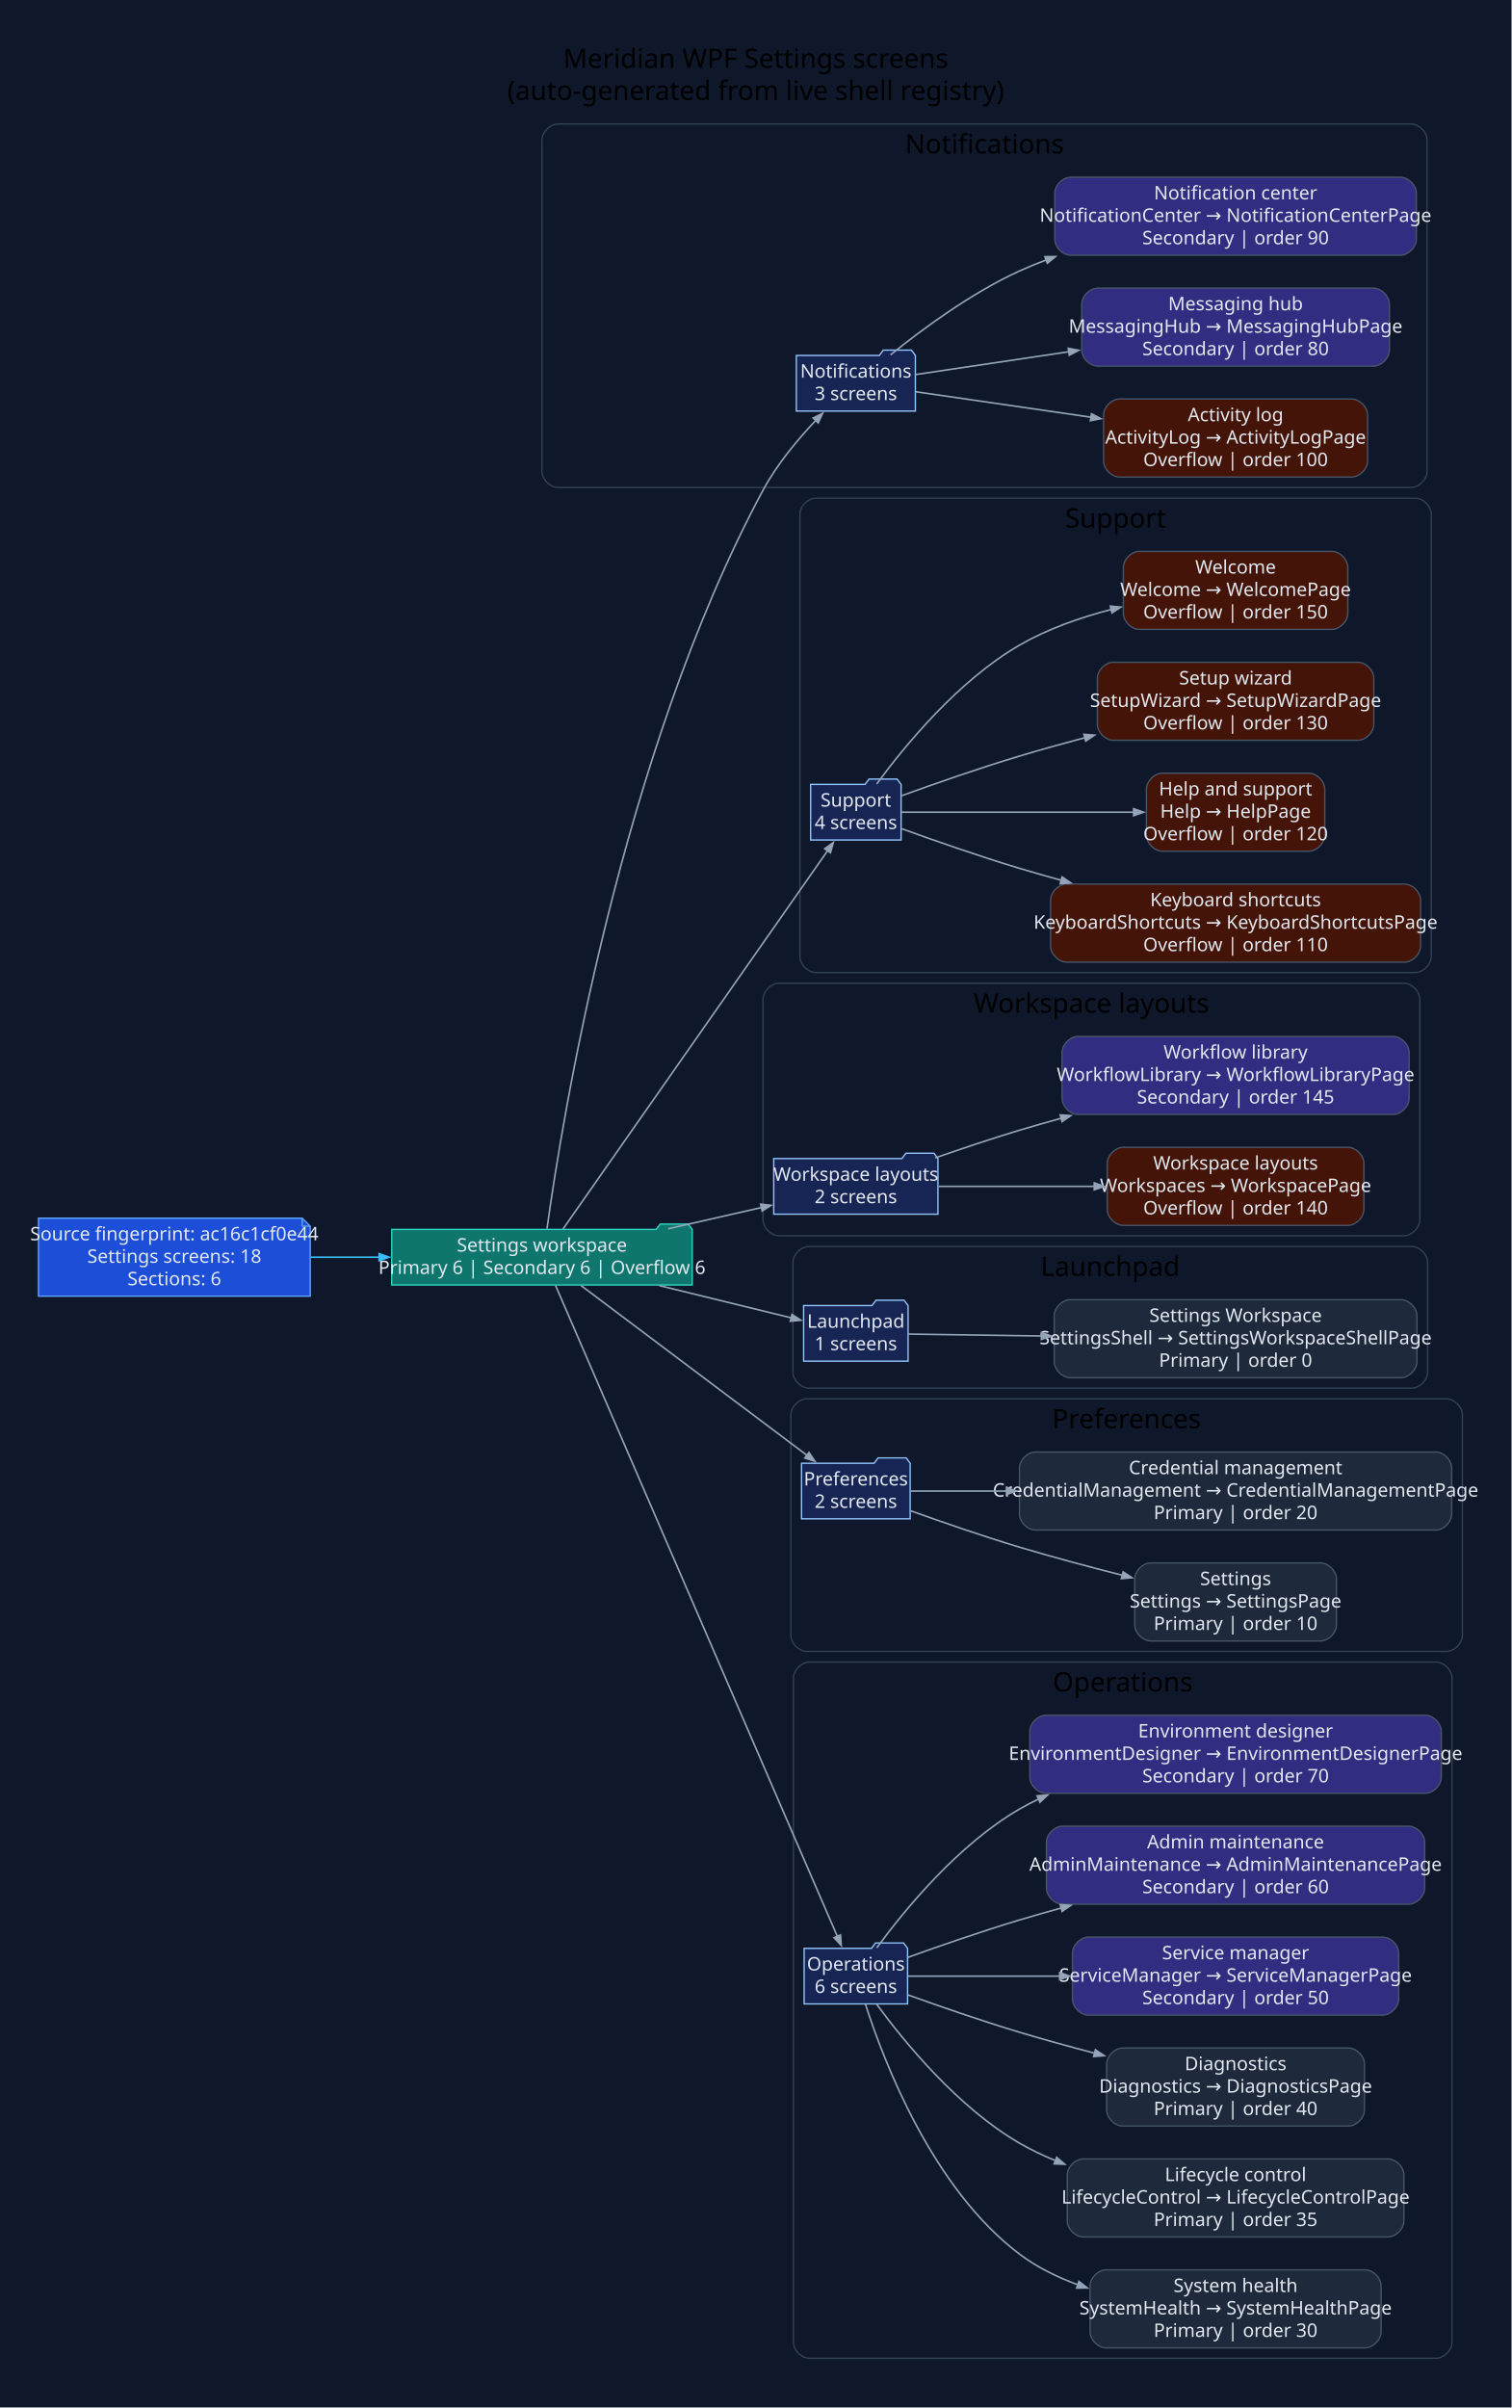
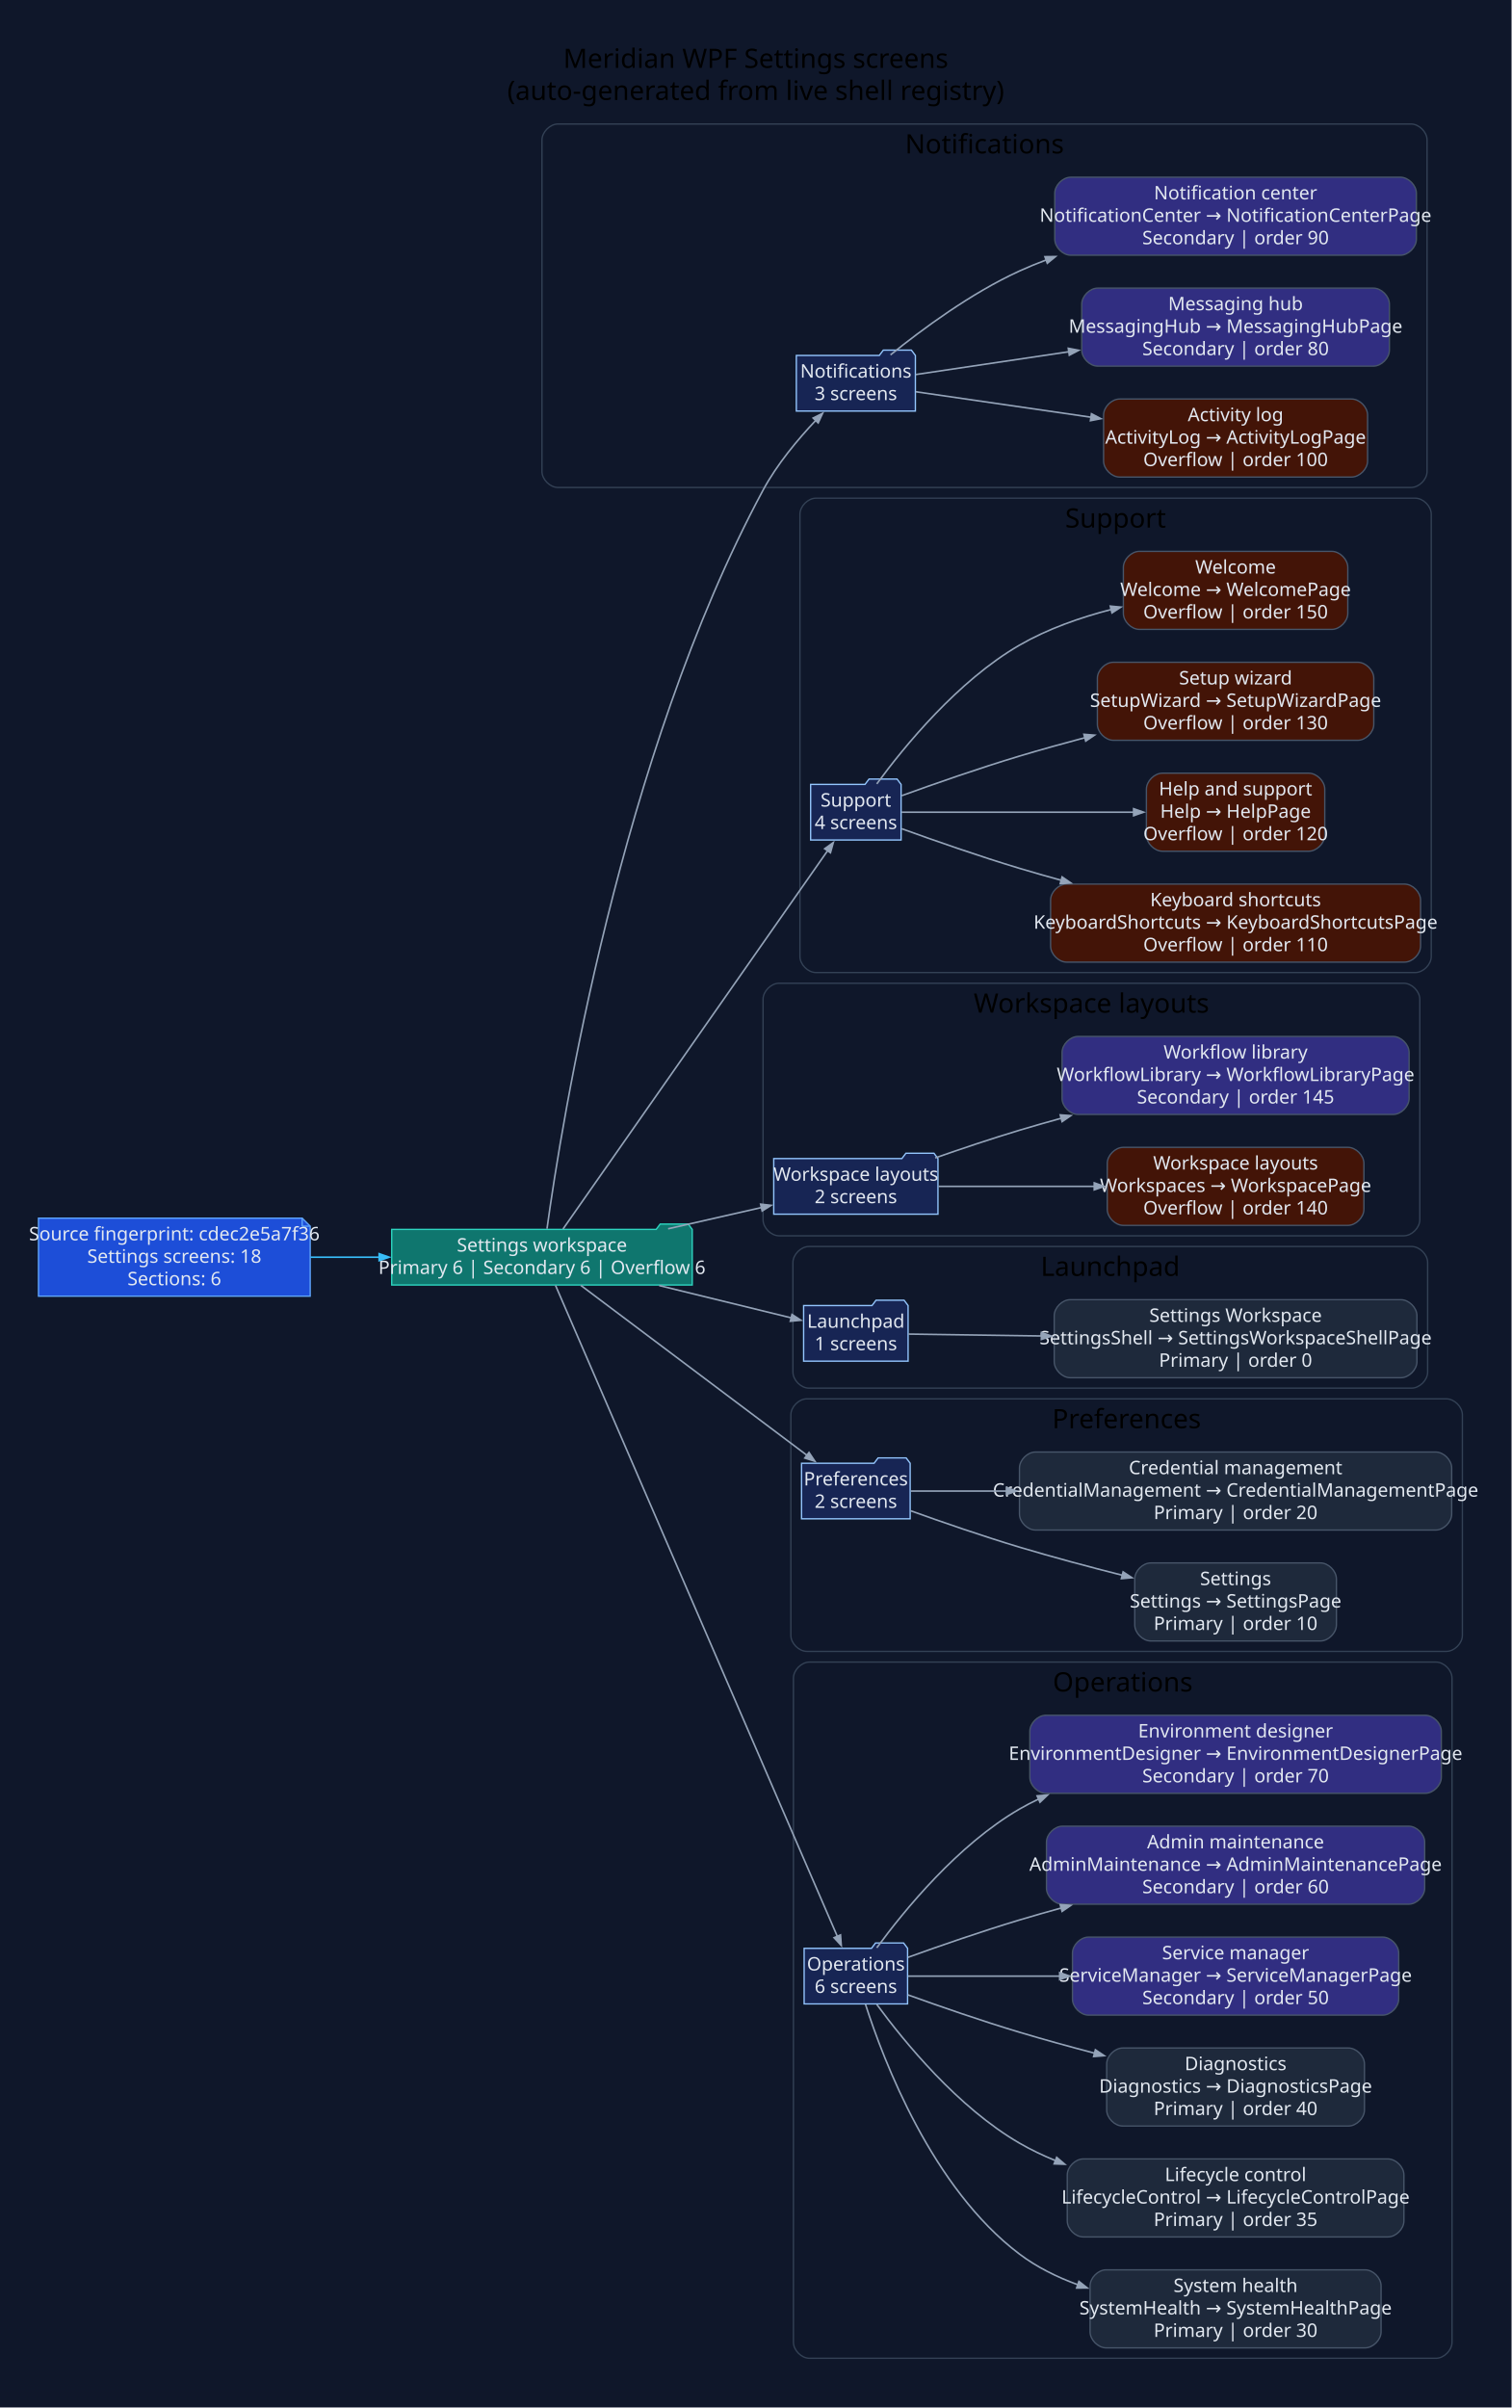
<svg xmlns="http://www.w3.org/2000/svg" width="1131pt" height="1802pt" viewBox="0.00 0.00 1131.00 1802.00">
  <g id="graph0" class="graph" transform="scale(1 1) rotate(0) translate(28.8 1772.8)">
    <polygon fill="#0f172a" stroke="none" points="-28.8,28.8 -28.8,-1772.8 1102.52,-1772.8 1102.52,28.8 -28.8,28.8" />
    <text xml:space="preserve" text-anchor="middle" x="536.86" y="-1722" font-family="Segoe UI" font-size="20.00">Meridian WPF Settings screens</text>
    <text xml:space="preserve" text-anchor="middle" x="536.86" y="-1698" font-family="Segoe UI" font-size="20.00">(auto-generated from live shell registry)</text>
    <g id="clust1" class="cluster">
      <path fill="#0f172a" stroke="#334155" d="M388.84,-1408C388.84,-1408 1027.29,-1408 1027.29,-1408 1033.29,-1408 1039.29,-1414 1039.29,-1420 1039.29,-1420 1039.29,-1668 1039.29,-1668 1039.29,-1674 1033.29,-1680 1027.29,-1680 1027.29,-1680 388.84,-1680 388.84,-1680 382.84,-1680 376.84,-1674 376.84,-1668 376.84,-1668 376.84,-1420 376.84,-1420 376.84,-1414 382.84,-1408 388.84,-1408" />
      <text xml:space="preserve" text-anchor="middle" x="708.07" y="-1658" font-family="Segoe UI" font-size="20.00">Notifications</text>
    </g>
    <g id="clust2" class="cluster">
      <path fill="#0f172a" stroke="#334155" d="M581.92,-1045C581.92,-1045 1030.42,-1045 1030.42,-1045 1036.42,-1045 1042.42,-1051 1042.42,-1057 1042.42,-1057 1042.42,-1388 1042.42,-1388 1042.42,-1394 1036.42,-1400 1030.42,-1400 1030.42,-1400 581.92,-1400 581.92,-1400 575.92,-1400 569.92,-1394 569.92,-1388 569.92,-1388 569.92,-1057 569.92,-1057 569.92,-1051 575.92,-1045 581.92,-1045" />
      <text xml:space="preserve" text-anchor="middle" x="806.17" y="-1378" font-family="Segoe UI" font-size="20.00">Support</text>
    </g>
    <g id="clust3" class="cluster">
      <path fill="#0f172a" stroke="#334155" d="M554.31,-848C554.31,-848 1021.85,-848 1021.85,-848 1027.85,-848 1033.85,-854 1033.85,-860 1033.85,-860 1033.85,-1025 1033.85,-1025 1033.85,-1031 1027.85,-1037 1021.85,-1037 1021.85,-1037 554.31,-1037 554.31,-1037 548.31,-1037 542.31,-1031 542.31,-1025 542.31,-1025 542.31,-860 542.31,-860 542.31,-854 548.31,-848 554.31,-848" />
      <text xml:space="preserve" text-anchor="middle" x="788.08" y="-1015" font-family="Segoe UI" font-size="20.00">Workspace layouts</text>
    </g>
    <g id="clust4" class="cluster">
      <path fill="#0f172a" stroke="#334155" d="M576.67,-734C576.67,-734 1027.71,-734 1027.71,-734 1033.71,-734 1039.71,-740 1039.71,-746 1039.71,-746 1039.71,-828 1039.71,-828 1039.71,-834 1033.71,-840 1027.71,-840 1027.71,-840 576.67,-840 576.67,-840 570.67,-840 564.67,-834 564.67,-828 564.67,-828 564.67,-746 564.67,-746 564.67,-740 570.67,-734 576.67,-734" />
      <text xml:space="preserve" text-anchor="middle" x="802.19" y="-818" font-family="Segoe UI" font-size="20.00">Launchpad</text>
    </g>
    <g id="clust5" class="cluster">
      <path fill="#0f172a" stroke="#334155" d="M575.12,-537C575.12,-537 1053.72,-537 1053.72,-537 1059.72,-537 1065.72,-543 1065.72,-549 1065.72,-549 1065.72,-714 1065.72,-714 1065.72,-720 1059.72,-726 1053.72,-726 1053.72,-726 575.12,-726 575.12,-726 569.12,-726 563.12,-720 563.12,-714 563.12,-714 563.12,-549 563.12,-549 563.12,-543 569.12,-537 575.12,-537" />
      <text xml:space="preserve" text-anchor="middle" x="814.42" y="-704" font-family="Segoe UI" font-size="20.00">Preferences</text>
    </g>
    <g id="clust6" class="cluster">
      <path fill="#0f172a" stroke="#334155" d="M577.05,-8C577.05,-8 1045.96,-8 1045.96,-8 1051.96,-8 1057.96,-14 1057.96,-20 1057.96,-20 1057.96,-517 1057.96,-517 1057.96,-523 1051.96,-529 1045.96,-529 1045.96,-529 577.05,-529 577.05,-529 571.05,-529 565.05,-523 565.05,-517 565.05,-517 565.05,-20 565.05,-20 565.05,-14 571.05,-8 577.05,-8" />
      <text xml:space="preserve" text-anchor="middle" x="811.51" y="-507" font-family="Segoe UI" font-size="20.00">Operations</text>
    </g>
    <g id="node1" class="node">
      <polygon fill="#1d4ed8" stroke="#60a5fa" points="197.37,-861.2 0,-861.2 0,-802.8 203.37,-802.8 203.37,-855.2 197.37,-861.2" />
      <polyline fill="none" stroke="#60a5fa" points="197.37,-861.2 197.37,-855.2" />
      <polyline fill="none" stroke="#60a5fa" points="203.37,-855.2 197.37,-855.2" />
-       <text xml:space="preserve" text-anchor="middle" x="101.68" y="-844.6" font-family="Segoe UI" font-size="14.00" fill="#e2e8f0">Source fingerprint: ac16c1cf0e44</text>
+       <text xml:space="preserve" text-anchor="middle" x="101.68" y="-844.6" font-family="Segoe UI" font-size="14.00" fill="#e2e8f0">Source fingerprint: cdec2e5a7f36</text>
      <text xml:space="preserve" text-anchor="middle" x="101.68" y="-827.8" font-family="Segoe UI" font-size="14.00" fill="#e2e8f0">Settings screens: 18</text>
      <text xml:space="preserve" text-anchor="middle" x="101.68" y="-811" font-family="Segoe UI" font-size="14.00" fill="#e2e8f0">Sections: 6</text>
    </g>
    <g id="node2" class="node">
      <polygon fill="#0f766e" stroke="#2dd4bf" points="489.31,-852.8 486.31,-856.8 465.31,-856.8 462.31,-852.8 264.37,-852.8 264.37,-811.2 489.31,-811.2 489.31,-852.8" />
      <text xml:space="preserve" text-anchor="middle" x="376.84" y="-836.2" font-family="Segoe UI" font-size="14.00" fill="#e2e8f0">Settings workspace</text>
      <text xml:space="preserve" text-anchor="middle" x="376.84" y="-819.4" font-family="Segoe UI" font-size="14.00" fill="#e2e8f0">Primary 6 | Secondary 6 | Overflow 6</text>
    </g>
    <g id="edge1" class="edge">
      <path fill="none" stroke="#38bdf8" stroke-width="1.2" d="M203.62,-832C220.44,-832 238.04,-832 255.3,-832" />
      <polygon fill="#38bdf8" stroke="#38bdf8" stroke-width="1.2" points="254.97,-834.63 262.47,-832 254.97,-829.38 254.97,-834.63" />
    </g>
    <g id="node3" class="node">
      <polygon fill="#172554" stroke="#93c5fd" points="656.32,-1506.8 653.32,-1510.8 632.32,-1510.8 629.32,-1506.8 567.22,-1506.8 567.22,-1465.2 656.32,-1465.2 656.32,-1506.8" />
      <text xml:space="preserve" text-anchor="middle" x="611.77" y="-1490.2" font-family="Segoe UI" font-size="14.00" fill="#e2e8f0">Notifications</text>
      <text xml:space="preserve" text-anchor="middle" x="611.77" y="-1473.4" font-family="Segoe UI" font-size="14.00" fill="#e2e8f0">3 screens</text>
    </g>
    <g id="edge2" class="edge">
      <path fill="none" stroke="#94a3b8" stroke-width="1.2" d="M380.6,-853.3C391.37,-931.31 435.4,-1207.2 542.31,-1406 552.67,-1425.27 568.31,-1444 582.02,-1458.49" />
      <polygon fill="#94a3b8" stroke="#94a3b8" stroke-width="1.2" points="579.79,-1459.97 586.9,-1463.53 583.57,-1456.32 579.79,-1459.97" />
    </g>
    <g id="node7" class="node">
      <polygon fill="#172554" stroke="#93c5fd" points="645.62,-1185.8 642.62,-1189.8 621.62,-1189.8 618.62,-1185.8 577.92,-1185.8 577.92,-1144.2 645.62,-1144.2 645.62,-1185.8" />
      <text xml:space="preserve" text-anchor="middle" x="611.77" y="-1169.2" font-family="Segoe UI" font-size="14.00" fill="#e2e8f0">Support</text>
      <text xml:space="preserve" text-anchor="middle" x="611.77" y="-1152.4" font-family="Segoe UI" font-size="14.00" fill="#e2e8f0">4 screens</text>
    </g>
    <g id="edge6" class="edge">
      <path fill="none" stroke="#94a3b8" stroke-width="1.2" d="M392.59,-853.08C432.85,-910.65 544.71,-1070.57 590.67,-1136.26" />
      <polygon fill="#94a3b8" stroke="#94a3b8" stroke-width="1.2" points="588.44,-1137.66 594.89,-1142.31 592.75,-1134.66 588.44,-1137.66" />
    </g>
    <g id="node12" class="node">
      <polygon fill="#172554" stroke="#93c5fd" points="673.22,-905.8 670.22,-909.8 649.22,-909.8 646.22,-905.8 550.31,-905.8 550.31,-864.2 673.22,-864.2 673.22,-905.8" />
      <text xml:space="preserve" text-anchor="middle" x="611.77" y="-889.2" font-family="Segoe UI" font-size="14.00" fill="#e2e8f0">Workspace layouts</text>
      <text xml:space="preserve" text-anchor="middle" x="611.77" y="-872.4" font-family="Segoe UI" font-size="14.00" fill="#e2e8f0">2 screens</text>
    </g>
    <g id="edge11" class="edge">
      <path fill="none" stroke="#94a3b8" stroke-width="1.2" d="M471.24,-853.25C494.6,-858.57 519.25,-864.18 541.22,-869.18" />
      <polygon fill="#94a3b8" stroke="#94a3b8" stroke-width="1.2" points="540.48,-871.7 548.37,-870.8 541.64,-866.58 540.48,-871.7" />
    </g>
    <g id="node15" class="node">
      <polygon fill="#172554" stroke="#93c5fd" points="650.86,-795.8 647.86,-799.8 626.86,-799.8 623.86,-795.8 572.67,-795.8 572.67,-754.2 650.86,-754.2 650.86,-795.8" />
      <text xml:space="preserve" text-anchor="middle" x="611.77" y="-779.2" font-family="Segoe UI" font-size="14.00" fill="#e2e8f0">Launchpad</text>
      <text xml:space="preserve" text-anchor="middle" x="611.77" y="-762.4" font-family="Segoe UI" font-size="14.00" fill="#e2e8f0">1 screens</text>
    </g>
    <g id="edge14" class="edge">
      <path fill="none" stroke="#94a3b8" stroke-width="1.2" d="M464.57,-810.78C498.07,-802.58 535.08,-793.52 563.49,-786.57" />
      <polygon fill="#94a3b8" stroke="#94a3b8" stroke-width="1.2" points="563.96,-789.16 570.63,-784.82 562.72,-784.06 563.96,-789.16" />
    </g>
    <g id="node17" class="node">
      <polygon fill="#172554" stroke="#93c5fd" points="652.41,-677.8 649.41,-681.8 628.41,-681.8 625.41,-677.8 571.12,-677.8 571.12,-636.2 652.41,-636.2 652.41,-677.8" />
      <text xml:space="preserve" text-anchor="middle" x="611.77" y="-661.2" font-family="Segoe UI" font-size="14.00" fill="#e2e8f0">Preferences</text>
      <text xml:space="preserve" text-anchor="middle" x="611.77" y="-644.4" font-family="Segoe UI" font-size="14.00" fill="#e2e8f0">2 screens</text>
    </g>
    <g id="edge16" class="edge">
      <path fill="none" stroke="#94a3b8" stroke-width="1.2" d="M405.94,-810.89C448.35,-779.03 528.68,-718.67 575.14,-683.77" />
      <polygon fill="#94a3b8" stroke="#94a3b8" stroke-width="1.2" points="576.7,-685.88 581.12,-679.27 573.55,-681.68 576.7,-685.88" />
    </g>
    <g id="node20" class="node">
      <polygon fill="#172554" stroke="#93c5fd" points="650.48,-314.8 647.48,-318.8 626.48,-318.8 623.48,-314.8 573.05,-314.8 573.05,-273.2 650.48,-273.2 650.48,-314.8" />
      <text xml:space="preserve" text-anchor="middle" x="611.77" y="-298.2" font-family="Segoe UI" font-size="14.00" fill="#e2e8f0">Operations</text>
      <text xml:space="preserve" text-anchor="middle" x="611.77" y="-281.4" font-family="Segoe UI" font-size="14.00" fill="#e2e8f0">6 screens</text>
    </g>
    <g id="edge19" class="edge">
      <path fill="none" stroke="#94a3b8" stroke-width="1.2" d="M386.97,-810.91C423.06,-727.55 555.85,-420.84 597.91,-323.71" />
      <polygon fill="#94a3b8" stroke="#94a3b8" stroke-width="1.2" points="600.28,-324.83 600.85,-316.9 595.46,-322.74 600.28,-324.83" />
    </g>
    <g id="node4" class="node">
      <path fill="#431407" stroke="#475569" d="M982.76,-1474.2C982.76,-1474.2 809.18,-1474.2 809.18,-1474.2 803.18,-1474.2 797.18,-1468.2 797.18,-1462.2 797.18,-1462.2 797.18,-1427.8 797.18,-1427.8 797.18,-1421.8 803.18,-1415.8 809.18,-1415.8 809.18,-1415.8 982.76,-1415.8 982.76,-1415.8 988.76,-1415.8 994.76,-1421.8 994.76,-1427.8 994.76,-1427.8 994.76,-1462.2 994.76,-1462.2 994.76,-1468.2 988.76,-1474.2 982.76,-1474.2" />
      <text xml:space="preserve" text-anchor="middle" x="895.97" y="-1457.6" font-family="Segoe UI" font-size="14.00" fill="#e2e8f0">Activity log</text>
      <text xml:space="preserve" text-anchor="middle" x="895.97" y="-1440.8" font-family="Segoe UI" font-size="14.00" fill="#e2e8f0">ActivityLog → ActivityLogPage</text>
      <text xml:space="preserve" text-anchor="middle" x="895.97" y="-1424" font-family="Segoe UI" font-size="14.00" fill="#e2e8f0">Overflow | order 100</text>
    </g>
    <g id="edge3" class="edge">
      <path fill="none" stroke="#94a3b8" stroke-width="1.2" d="M656.55,-1479.64C691.6,-1474.55 742.28,-1467.18 787.9,-1460.56" />
      <polygon fill="#94a3b8" stroke="#94a3b8" stroke-width="1.2" points="788.11,-1463.18 795.15,-1459.5 787.35,-1457.98 788.11,-1463.18" />
    </g>
    <g id="node5" class="node">
      <path fill="#312e81" stroke="#475569" d="M999.1,-1557.2C999.1,-1557.2 792.84,-1557.2 792.84,-1557.2 786.84,-1557.2 780.84,-1551.2 780.84,-1545.2 780.84,-1545.2 780.84,-1510.8 780.84,-1510.8 780.84,-1504.8 786.84,-1498.8 792.84,-1498.8 792.84,-1498.8 999.1,-1498.8 999.1,-1498.8 1005.1,-1498.8 1011.1,-1504.8 1011.1,-1510.8 1011.1,-1510.8 1011.1,-1545.2 1011.1,-1545.2 1011.1,-1551.2 1005.1,-1557.2 999.1,-1557.2" />
      <text xml:space="preserve" text-anchor="middle" x="895.97" y="-1540.6" font-family="Segoe UI" font-size="14.00" fill="#e2e8f0">Messaging hub</text>
      <text xml:space="preserve" text-anchor="middle" x="895.97" y="-1523.8" font-family="Segoe UI" font-size="14.00" fill="#e2e8f0">MessagingHub → MessagingHubPage</text>
      <text xml:space="preserve" text-anchor="middle" x="895.97" y="-1507" font-family="Segoe UI" font-size="14.00" fill="#e2e8f0">Secondary | order 80</text>
    </g>
    <g id="edge4" class="edge">
      <path fill="none" stroke="#94a3b8" stroke-width="1.2" d="M656.55,-1492.52C687.42,-1497.11 730.4,-1503.51 771.38,-1509.61" />
      <polygon fill="#94a3b8" stroke="#94a3b8" stroke-width="1.2" points="770.76,-1512.17 778.56,-1510.67 771.53,-1506.97 770.76,-1512.17" />
    </g>
    <g id="node6" class="node">
      <path fill="#312e81" stroke="#475569" d="M1019.29,-1640.2C1019.29,-1640.2 772.65,-1640.2 772.65,-1640.2 766.65,-1640.2 760.65,-1634.2 760.65,-1628.2 760.65,-1628.2 760.65,-1593.8 760.65,-1593.8 760.65,-1587.8 766.65,-1581.8 772.65,-1581.8 772.65,-1581.8 1019.29,-1581.8 1019.29,-1581.8 1025.29,-1581.8 1031.29,-1587.8 1031.29,-1593.8 1031.29,-1593.8 1031.29,-1628.2 1031.29,-1628.2 1031.29,-1634.2 1025.29,-1640.2 1019.29,-1640.2" />
      <text xml:space="preserve" text-anchor="middle" x="895.97" y="-1623.6" font-family="Segoe UI" font-size="14.00" fill="#e2e8f0">Notification center</text>
      <text xml:space="preserve" text-anchor="middle" x="895.97" y="-1606.8" font-family="Segoe UI" font-size="14.00" fill="#e2e8f0">NotificationCenter → NotificationCenterPage</text>
      <text xml:space="preserve" text-anchor="middle" x="895.97" y="-1590" font-family="Segoe UI" font-size="14.00" fill="#e2e8f0">Secondary | order 90</text>
    </g>
    <g id="edge5" class="edge">
      <path fill="none" stroke="#94a3b8" stroke-width="1.2" d="M637.68,-1507.22C661.16,-1526.21 698.06,-1553.53 734.22,-1570 740.67,-1572.94 747.37,-1575.69 754.2,-1578.26" />
      <polygon fill="#94a3b8" stroke="#94a3b8" stroke-width="1.2" points="753.27,-1580.72 761.22,-1580.81 755.06,-1575.78 753.27,-1580.72" />
    </g>
    <g id="node8" class="node">
      <path fill="#431407" stroke="#475569" d="M1022.42,-1111.2C1022.42,-1111.2 769.52,-1111.2 769.52,-1111.2 763.52,-1111.2 757.52,-1105.2 757.52,-1099.2 757.52,-1099.2 757.52,-1064.8 757.52,-1064.8 757.52,-1058.8 763.52,-1052.8 769.52,-1052.8 769.52,-1052.8 1022.42,-1052.8 1022.42,-1052.8 1028.42,-1052.8 1034.42,-1058.8 1034.42,-1064.8 1034.42,-1064.8 1034.42,-1099.2 1034.42,-1099.2 1034.42,-1105.2 1028.42,-1111.2 1022.42,-1111.2" />
      <text xml:space="preserve" text-anchor="middle" x="895.97" y="-1094.6" font-family="Segoe UI" font-size="14.00" fill="#e2e8f0">Keyboard shortcuts</text>
      <text xml:space="preserve" text-anchor="middle" x="895.97" y="-1077.8" font-family="Segoe UI" font-size="14.00" fill="#e2e8f0">KeyboardShortcuts → KeyboardShortcutsPage</text>
      <text xml:space="preserve" text-anchor="middle" x="895.97" y="-1061" font-family="Segoe UI" font-size="14.00" fill="#e2e8f0">Overflow | order 110</text>
    </g>
    <g id="edge7" class="edge">
      <path fill="none" stroke="#94a3b8" stroke-width="1.2" d="M646.03,-1152.66C670.3,-1143.86 704.09,-1132.04 734.22,-1123 744.35,-1119.96 754.88,-1116.95 765.49,-1114.03" />
      <polygon fill="#94a3b8" stroke="#94a3b8" stroke-width="1.2" points="766.12,-1116.58 772.66,-1112.07 764.73,-1111.51 766.12,-1116.58" />
    </g>
    <g id="node9" class="node">
      <path fill="#431407" stroke="#475569" d="M950.72,-1194.2C950.72,-1194.2 841.23,-1194.2 841.23,-1194.2 835.23,-1194.2 829.23,-1188.2 829.23,-1182.2 829.23,-1182.2 829.23,-1147.8 829.23,-1147.8 829.23,-1141.8 835.23,-1135.8 841.23,-1135.8 841.23,-1135.8 950.72,-1135.8 950.72,-1135.8 956.72,-1135.8 962.72,-1141.8 962.72,-1147.8 962.72,-1147.8 962.72,-1182.2 962.72,-1182.2 962.72,-1188.2 956.72,-1194.2 950.72,-1194.2" />
      <text xml:space="preserve" text-anchor="middle" x="895.97" y="-1177.6" font-family="Segoe UI" font-size="14.00" fill="#e2e8f0">Help and support</text>
      <text xml:space="preserve" text-anchor="middle" x="895.97" y="-1160.8" font-family="Segoe UI" font-size="14.00" fill="#e2e8f0">Help → HelpPage</text>
      <text xml:space="preserve" text-anchor="middle" x="895.97" y="-1144" font-family="Segoe UI" font-size="14.00" fill="#e2e8f0">Overflow | order 120</text>
    </g>
    <g id="edge8" class="edge">
      <path fill="none" stroke="#94a3b8" stroke-width="1.2" d="M645.97,-1165C688.41,-1165 763.15,-1165 819.71,-1165" />
      <polygon fill="#94a3b8" stroke="#94a3b8" stroke-width="1.2" points="819.66,-1167.63 827.16,-1165 819.66,-1162.38 819.66,-1167.63" />
    </g>
    <g id="node10" class="node">
      <path fill="#431407" stroke="#475569" d="M987.41,-1277.2C987.41,-1277.2 804.53,-1277.2 804.53,-1277.2 798.53,-1277.2 792.53,-1271.2 792.53,-1265.2 792.53,-1265.2 792.53,-1230.8 792.53,-1230.8 792.53,-1224.8 798.53,-1218.8 804.53,-1218.8 804.53,-1218.8 987.41,-1218.8 987.41,-1218.8 993.41,-1218.8 999.41,-1224.8 999.41,-1230.8 999.41,-1230.8 999.41,-1265.2 999.41,-1265.2 999.41,-1271.2 993.41,-1277.2 987.41,-1277.2" />
      <text xml:space="preserve" text-anchor="middle" x="895.97" y="-1260.6" font-family="Segoe UI" font-size="14.00" fill="#e2e8f0">Setup wizard</text>
      <text xml:space="preserve" text-anchor="middle" x="895.97" y="-1243.8" font-family="Segoe UI" font-size="14.00" fill="#e2e8f0">SetupWizard → SetupWizardPage</text>
      <text xml:space="preserve" text-anchor="middle" x="895.97" y="-1227" font-family="Segoe UI" font-size="14.00" fill="#e2e8f0">Overflow | order 130</text>
    </g>
    <g id="edge9" class="edge">
      <path fill="none" stroke="#94a3b8" stroke-width="1.2" d="M646.03,-1177.34C670.3,-1186.14 704.09,-1197.96 734.22,-1207 750.08,-1211.76 766.92,-1216.44 783.5,-1220.85" />
      <polygon fill="#94a3b8" stroke="#94a3b8" stroke-width="1.2" points="782.47,-1223.29 790.39,-1222.67 783.81,-1218.22 782.47,-1223.29" />
    </g>
    <g id="node11" class="node">
      <path fill="#431407" stroke="#475569" d="M967.96,-1360.2C967.96,-1360.2 823.98,-1360.2 823.98,-1360.2 817.98,-1360.2 811.98,-1354.2 811.98,-1348.2 811.98,-1348.2 811.98,-1313.8 811.98,-1313.8 811.98,-1307.8 817.98,-1301.8 823.98,-1301.8 823.98,-1301.8 967.96,-1301.8 967.96,-1301.8 973.96,-1301.8 979.96,-1307.8 979.96,-1313.8 979.96,-1313.8 979.96,-1348.2 979.96,-1348.2 979.96,-1354.2 973.96,-1360.2 967.96,-1360.2" />
      <text xml:space="preserve" text-anchor="middle" x="895.97" y="-1343.6" font-family="Segoe UI" font-size="14.00" fill="#e2e8f0">Welcome</text>
      <text xml:space="preserve" text-anchor="middle" x="895.97" y="-1326.8" font-family="Segoe UI" font-size="14.00" fill="#e2e8f0">Welcome → WelcomePage</text>
      <text xml:space="preserve" text-anchor="middle" x="895.97" y="-1310" font-family="Segoe UI" font-size="14.00" fill="#e2e8f0">Overflow | order 150</text>
    </g>
    <g id="edge10" class="edge">
      <path fill="none" stroke="#94a3b8" stroke-width="1.2" d="M627.43,-1186.18C648.01,-1214.24 688.13,-1263.32 734.22,-1290 755.11,-1302.09 779.54,-1310.66 802.97,-1316.72" />
      <polygon fill="#94a3b8" stroke="#94a3b8" stroke-width="1.2" points="802.21,-1319.23 810.12,-1318.48 803.47,-1314.14 802.21,-1319.23" />
    </g>
    <g id="node13" class="node">
      <path fill="#431407" stroke="#475569" d="M980.02,-914.2C980.02,-914.2 811.92,-914.2 811.92,-914.2 805.92,-914.2 799.92,-908.2 799.92,-902.2 799.92,-902.2 799.92,-867.8 799.92,-867.8 799.92,-861.8 805.92,-855.8 811.92,-855.8 811.92,-855.8 980.02,-855.8 980.02,-855.8 986.02,-855.8 992.02,-861.8 992.02,-867.8 992.02,-867.8 992.02,-902.2 992.02,-902.2 992.02,-908.2 986.02,-914.2 980.02,-914.2" />
      <text xml:space="preserve" text-anchor="middle" x="895.97" y="-897.6" font-family="Segoe UI" font-size="14.00" fill="#e2e8f0">Workspace layouts</text>
      <text xml:space="preserve" text-anchor="middle" x="895.97" y="-880.8" font-family="Segoe UI" font-size="14.00" fill="#e2e8f0">Workspaces → WorkspacePage</text>
      <text xml:space="preserve" text-anchor="middle" x="895.97" y="-864" font-family="Segoe UI" font-size="14.00" fill="#e2e8f0">Overflow | order 140</text>
    </g>
    <g id="edge12" class="edge">
      <path fill="none" stroke="#94a3b8" stroke-width="1.2" d="M673.65,-885C707.77,-885 751.26,-885 790.64,-885" />
      <polygon fill="#94a3b8" stroke="#94a3b8" stroke-width="1.2" points="790.19,-887.63 797.69,-885 790.19,-882.38 790.19,-887.63" />
    </g>
    <g id="node14" class="node">
      <path fill="#312e81" stroke="#475569" d="M1013.85,-997.2C1013.85,-997.2 778.1,-997.2 778.1,-997.2 772.1,-997.2 766.1,-991.2 766.1,-985.2 766.1,-985.2 766.1,-950.8 766.1,-950.8 766.1,-944.8 772.1,-938.8 778.1,-938.8 778.1,-938.8 1013.85,-938.8 1013.85,-938.8 1019.85,-938.8 1025.85,-944.8 1025.85,-950.8 1025.85,-950.8 1025.85,-985.2 1025.85,-985.2 1025.85,-991.2 1019.85,-997.2 1013.85,-997.2" />
      <text xml:space="preserve" text-anchor="middle" x="895.97" y="-980.6" font-family="Segoe UI" font-size="14.00" fill="#e2e8f0">Workflow library</text>
      <text xml:space="preserve" text-anchor="middle" x="895.97" y="-963.8" font-family="Segoe UI" font-size="14.00" fill="#e2e8f0">WorkflowLibrary → WorkflowLibraryPage</text>
      <text xml:space="preserve" text-anchor="middle" x="895.97" y="-947" font-family="Segoe UI" font-size="14.00" fill="#e2e8f0">Secondary | order 145</text>
    </g>
    <g id="edge13" class="edge">
      <path fill="none" stroke="#94a3b8" stroke-width="1.2" d="M671.13,-906.29C691.03,-913.25 713.49,-920.78 734.22,-927 744.35,-930.04 754.88,-933.05 765.49,-935.97" />
      <polygon fill="#94a3b8" stroke="#94a3b8" stroke-width="1.2" points="764.73,-938.49 772.66,-937.93 766.12,-933.42 764.73,-938.49" />
    </g>
    <g id="node16" class="node">
      <path fill="#1e293b" stroke="#475569" d="M1019.71,-800.2C1019.71,-800.2 772.23,-800.2 772.23,-800.2 766.23,-800.2 760.23,-794.2 760.23,-788.2 760.23,-788.2 760.23,-753.8 760.23,-753.8 760.23,-747.8 766.23,-741.8 772.23,-741.8 772.23,-741.8 1019.71,-741.8 1019.71,-741.8 1025.71,-741.8 1031.71,-747.8 1031.71,-753.8 1031.71,-753.8 1031.71,-788.2 1031.71,-788.2 1031.71,-794.2 1025.71,-800.2 1019.71,-800.2" />
      <text xml:space="preserve" text-anchor="middle" x="895.97" y="-783.6" font-family="Segoe UI" font-size="14.00" fill="#e2e8f0">Settings Workspace</text>
      <text xml:space="preserve" text-anchor="middle" x="895.97" y="-766.8" font-family="Segoe UI" font-size="14.00" fill="#e2e8f0">SettingsShell → SettingsWorkspaceShellPage</text>
      <text xml:space="preserve" text-anchor="middle" x="895.97" y="-750" font-family="Segoe UI" font-size="14.00" fill="#e2e8f0">Primary | order 0</text>
    </g>
    <g id="edge15" class="edge">
      <path fill="none" stroke="#94a3b8" stroke-width="1.2" d="M651.12,-774.46C677.42,-774.08 714.12,-773.56 751.08,-773.04" />
      <polygon fill="#94a3b8" stroke="#94a3b8" stroke-width="1.2" points="750.68,-775.67 758.15,-772.94 750.61,-770.42 750.68,-775.67" />
    </g>
    <g id="node18" class="node">
      <path fill="#1e293b" stroke="#475569" d="M959.45,-603.2C959.45,-603.2 832.5,-603.2 832.5,-603.2 826.5,-603.2 820.5,-597.2 820.5,-591.2 820.5,-591.2 820.5,-556.8 820.5,-556.8 820.5,-550.8 826.5,-544.8 832.5,-544.8 832.5,-544.8 959.45,-544.8 959.45,-544.8 965.45,-544.8 971.45,-550.8 971.45,-556.8 971.45,-556.8 971.45,-591.2 971.45,-591.2 971.45,-597.2 965.45,-603.2 959.45,-603.2" />
      <text xml:space="preserve" text-anchor="middle" x="895.97" y="-586.6" font-family="Segoe UI" font-size="14.00" fill="#e2e8f0">Settings</text>
      <text xml:space="preserve" text-anchor="middle" x="895.97" y="-569.8" font-family="Segoe UI" font-size="14.00" fill="#e2e8f0">Settings → SettingsPage</text>
      <text xml:space="preserve" text-anchor="middle" x="895.97" y="-553" font-family="Segoe UI" font-size="14.00" fill="#e2e8f0">Primary | order 10</text>
    </g>
    <g id="edge17" class="edge">
      <path fill="none" stroke="#94a3b8" stroke-width="1.2" d="M652.7,-642.25C676.27,-633.78 706.76,-623.23 734.22,-615 759.15,-607.53 786.5,-600.22 811.46,-593.9" />
      <polygon fill="#94a3b8" stroke="#94a3b8" stroke-width="1.2" points="811.79,-596.52 818.42,-592.14 810.51,-591.43 811.79,-596.52" />
    </g>
    <g id="node19" class="node">
      <path fill="#1e293b" stroke="#475569" d="M1045.72,-686.2C1045.72,-686.2 746.22,-686.2 746.22,-686.2 740.22,-686.2 734.22,-680.2 734.22,-674.2 734.22,-674.2 734.22,-639.8 734.22,-639.8 734.22,-633.8 740.22,-627.8 746.22,-627.8 746.22,-627.8 1045.72,-627.8 1045.72,-627.8 1051.72,-627.8 1057.72,-633.8 1057.72,-639.8 1057.72,-639.8 1057.72,-674.2 1057.72,-674.2 1057.72,-680.2 1051.72,-686.2 1045.72,-686.2" />
      <text xml:space="preserve" text-anchor="middle" x="895.97" y="-669.6" font-family="Segoe UI" font-size="14.00" fill="#e2e8f0">Credential management</text>
      <text xml:space="preserve" text-anchor="middle" x="895.97" y="-652.8" font-family="Segoe UI" font-size="14.00" fill="#e2e8f0">CredentialManagement → CredentialManagementPage</text>
      <text xml:space="preserve" text-anchor="middle" x="895.97" y="-636" font-family="Segoe UI" font-size="14.00" fill="#e2e8f0">Primary | order 20</text>
    </g>
    <g id="edge18" class="edge">
      <path fill="none" stroke="#94a3b8" stroke-width="1.2" d="M652.9,-657C672.66,-657 697.96,-657 724.72,-657" />
      <polygon fill="#94a3b8" stroke="#94a3b8" stroke-width="1.2" points="724.53,-659.63 732.03,-657 724.53,-654.38 724.53,-659.63" />
    </g>
    <g id="node21" class="node">
      <path fill="#1e293b" stroke="#475569" d="M992.87,-74.2C992.87,-74.2 799.07,-74.2 799.07,-74.2 793.07,-74.2 787.07,-68.2 787.07,-62.2 787.07,-62.2 787.07,-27.8 787.07,-27.8 787.07,-21.8 793.07,-15.8 799.07,-15.8 799.07,-15.8 992.87,-15.8 992.87,-15.8 998.87,-15.8 1004.87,-21.8 1004.87,-27.8 1004.87,-27.8 1004.87,-62.2 1004.87,-62.2 1004.87,-68.2 998.87,-74.2 992.87,-74.2" />
      <text xml:space="preserve" text-anchor="middle" x="895.97" y="-57.6" font-family="Segoe UI" font-size="14.00" fill="#e2e8f0">System health</text>
      <text xml:space="preserve" text-anchor="middle" x="895.97" y="-40.8" font-family="Segoe UI" font-size="14.00" fill="#e2e8f0">SystemHealth → SystemHealthPage</text>
      <text xml:space="preserve" text-anchor="middle" x="895.97" y="-24" font-family="Segoe UI" font-size="14.00" fill="#e2e8f0">Primary | order 30</text>
    </g>
    <g id="edge20" class="edge">
      <path fill="none" stroke="#94a3b8" stroke-width="1.2" d="M618.97,-272.89C632.54,-230.57 668.94,-135.21 734.22,-86 747.22,-76.2 762.32,-68.73 777.95,-63.03" />
      <polygon fill="#94a3b8" stroke="#94a3b8" stroke-width="1.2" points="778.72,-65.55 784.97,-60.64 777.02,-60.58 778.72,-65.55" />
    </g>
    <g id="node22" class="node">
      <path fill="#1e293b" stroke="#475569" d="M1009.96,-157.2C1009.96,-157.2 781.99,-157.2 781.99,-157.2 775.99,-157.2 769.99,-151.2 769.99,-145.2 769.99,-145.2 769.99,-110.8 769.99,-110.8 769.99,-104.8 775.99,-98.8 781.99,-98.8 781.99,-98.8 1009.96,-98.8 1009.96,-98.8 1015.96,-98.8 1021.96,-104.8 1021.96,-110.8 1021.96,-110.8 1021.96,-145.2 1021.96,-145.2 1021.96,-151.2 1015.96,-157.2 1009.96,-157.2" />
      <text xml:space="preserve" text-anchor="middle" x="895.97" y="-140.6" font-family="Segoe UI" font-size="14.00" fill="#e2e8f0">Lifecycle control</text>
      <text xml:space="preserve" text-anchor="middle" x="895.97" y="-123.8" font-family="Segoe UI" font-size="14.00" fill="#e2e8f0">LifecycleControl → LifecycleControlPage</text>
      <text xml:space="preserve" text-anchor="middle" x="895.97" y="-107" font-family="Segoe UI" font-size="14.00" fill="#e2e8f0">Primary | order 35</text>
    </g>
    <g id="edge21" class="edge">
      <path fill="none" stroke="#94a3b8" stroke-width="1.2" d="M627.43,-272.82C648.01,-244.76 688.13,-195.68 734.22,-169 742.71,-164.08 751.79,-159.75 761.15,-155.93" />
      <polygon fill="#94a3b8" stroke="#94a3b8" stroke-width="1.2" points="762.08,-158.38 768.12,-153.22 760.18,-153.49 762.08,-158.38" />
    </g>
    <g id="node23" class="node">
      <path fill="#1e293b" stroke="#475569" d="M980.43,-240.2C980.43,-240.2 811.51,-240.2 811.51,-240.2 805.51,-240.2 799.51,-234.2 799.51,-228.2 799.51,-228.2 799.51,-193.8 799.51,-193.8 799.51,-187.8 805.51,-181.8 811.51,-181.8 811.51,-181.8 980.43,-181.8 980.43,-181.8 986.43,-181.8 992.43,-187.8 992.43,-193.8 992.43,-193.8 992.43,-228.2 992.43,-228.2 992.43,-234.2 986.43,-240.2 980.43,-240.2" />
      <text xml:space="preserve" text-anchor="middle" x="895.97" y="-223.6" font-family="Segoe UI" font-size="14.00" fill="#e2e8f0">Diagnostics</text>
      <text xml:space="preserve" text-anchor="middle" x="895.97" y="-206.8" font-family="Segoe UI" font-size="14.00" fill="#e2e8f0">Diagnostics → DiagnosticsPage</text>
      <text xml:space="preserve" text-anchor="middle" x="895.97" y="-190" font-family="Segoe UI" font-size="14.00" fill="#e2e8f0">Primary | order 40</text>
    </g>
    <g id="edge22" class="edge">
      <path fill="none" stroke="#94a3b8" stroke-width="1.2" d="M650.79,-279.94C674.6,-271.36 706.01,-260.46 734.22,-252 752.32,-246.57 771.7,-241.23 790.52,-236.3" />
      <polygon fill="#94a3b8" stroke="#94a3b8" stroke-width="1.2" points="791.05,-238.87 797.65,-234.44 789.73,-233.79 791.05,-238.87" />
    </g>
    <g id="node24" class="node">
      <path fill="#312e81" stroke="#475569" d="M1006.06,-323.2C1006.06,-323.2 785.88,-323.2 785.88,-323.2 779.88,-323.2 773.88,-317.2 773.88,-311.2 773.88,-311.2 773.88,-276.8 773.88,-276.8 773.88,-270.8 779.88,-264.8 785.88,-264.8 785.88,-264.8 1006.06,-264.8 1006.06,-264.8 1012.06,-264.8 1018.06,-270.8 1018.06,-276.8 1018.06,-276.8 1018.06,-311.2 1018.06,-311.2 1018.06,-317.2 1012.06,-323.2 1006.06,-323.2" />
      <text xml:space="preserve" text-anchor="middle" x="895.97" y="-306.6" font-family="Segoe UI" font-size="14.00" fill="#e2e8f0">Service manager</text>
      <text xml:space="preserve" text-anchor="middle" x="895.97" y="-289.8" font-family="Segoe UI" font-size="14.00" fill="#e2e8f0">ServiceManager → ServiceManagerPage</text>
      <text xml:space="preserve" text-anchor="middle" x="895.97" y="-273" font-family="Segoe UI" font-size="14.00" fill="#e2e8f0">Secondary | order 50</text>
    </g>
    <g id="edge23" class="edge">
      <path fill="none" stroke="#94a3b8" stroke-width="1.2" d="M650.83,-294C680.33,-294 723.05,-294 764.54,-294" />
      <polygon fill="#94a3b8" stroke="#94a3b8" stroke-width="1.2" points="764.33,-296.63 771.83,-294 764.33,-291.38 764.33,-296.63" />
    </g>
    <g id="node25" class="node">
      <path fill="#312e81" stroke="#475569" d="M1025.51,-406.2C1025.51,-406.2 766.43,-406.2 766.43,-406.2 760.43,-406.2 754.43,-400.2 754.43,-394.2 754.43,-394.2 754.43,-359.8 754.43,-359.8 754.43,-353.8 760.43,-347.8 766.43,-347.8 766.43,-347.8 1025.51,-347.8 1025.51,-347.8 1031.51,-347.8 1037.51,-353.8 1037.51,-359.8 1037.51,-359.8 1037.51,-394.2 1037.51,-394.2 1037.51,-400.2 1031.51,-406.2 1025.51,-406.2" />
      <text xml:space="preserve" text-anchor="middle" x="895.97" y="-389.6" font-family="Segoe UI" font-size="14.00" fill="#e2e8f0">Admin maintenance</text>
      <text xml:space="preserve" text-anchor="middle" x="895.97" y="-372.8" font-family="Segoe UI" font-size="14.00" fill="#e2e8f0">AdminMaintenance → AdminMaintenancePage</text>
      <text xml:space="preserve" text-anchor="middle" x="895.97" y="-356" font-family="Segoe UI" font-size="14.00" fill="#e2e8f0">Secondary | order 60</text>
    </g>
    <g id="edge24" class="edge">
      <path fill="none" stroke="#94a3b8" stroke-width="1.2" d="M650.79,-308.06C674.6,-316.64 706.01,-327.54 734.22,-336 744.35,-339.04 754.88,-342.05 765.49,-344.97" />
      <polygon fill="#94a3b8" stroke="#94a3b8" stroke-width="1.2" points="764.73,-347.49 772.66,-346.93 766.12,-342.42 764.73,-347.49" />
    </g>
    <g id="node26" class="node">
      <path fill="#312e81" stroke="#475569" d="M1037.96,-489.2C1037.96,-489.2 753.98,-489.2 753.98,-489.2 747.98,-489.2 741.98,-483.2 741.98,-477.2 741.98,-477.2 741.98,-442.8 741.98,-442.8 741.98,-436.8 747.98,-430.8 753.98,-430.8 753.98,-430.8 1037.96,-430.8 1037.96,-430.8 1043.96,-430.8 1049.96,-436.8 1049.96,-442.8 1049.96,-442.8 1049.96,-477.2 1049.96,-477.2 1049.96,-483.2 1043.96,-489.2 1037.96,-489.2" />
      <text xml:space="preserve" text-anchor="middle" x="895.97" y="-472.6" font-family="Segoe UI" font-size="14.00" fill="#e2e8f0">Environment designer</text>
      <text xml:space="preserve" text-anchor="middle" x="895.97" y="-455.8" font-family="Segoe UI" font-size="14.00" fill="#e2e8f0">EnvironmentDesigner → EnvironmentDesignerPage</text>
      <text xml:space="preserve" text-anchor="middle" x="895.97" y="-439" font-family="Segoe UI" font-size="14.00" fill="#e2e8f0">Secondary | order 70</text>
    </g>
    <g id="edge25" class="edge">
      <path fill="none" stroke="#94a3b8" stroke-width="1.2" d="M627.43,-315.18C648.01,-343.24 688.13,-392.32 734.22,-419 738.85,-421.68 743.66,-424.19 748.59,-426.53" />
      <polygon fill="#94a3b8" stroke="#94a3b8" stroke-width="1.2" points="747.42,-428.89 755.34,-429.58 749.58,-424.1 747.42,-428.89" />
    </g>
  </g>
</svg>
